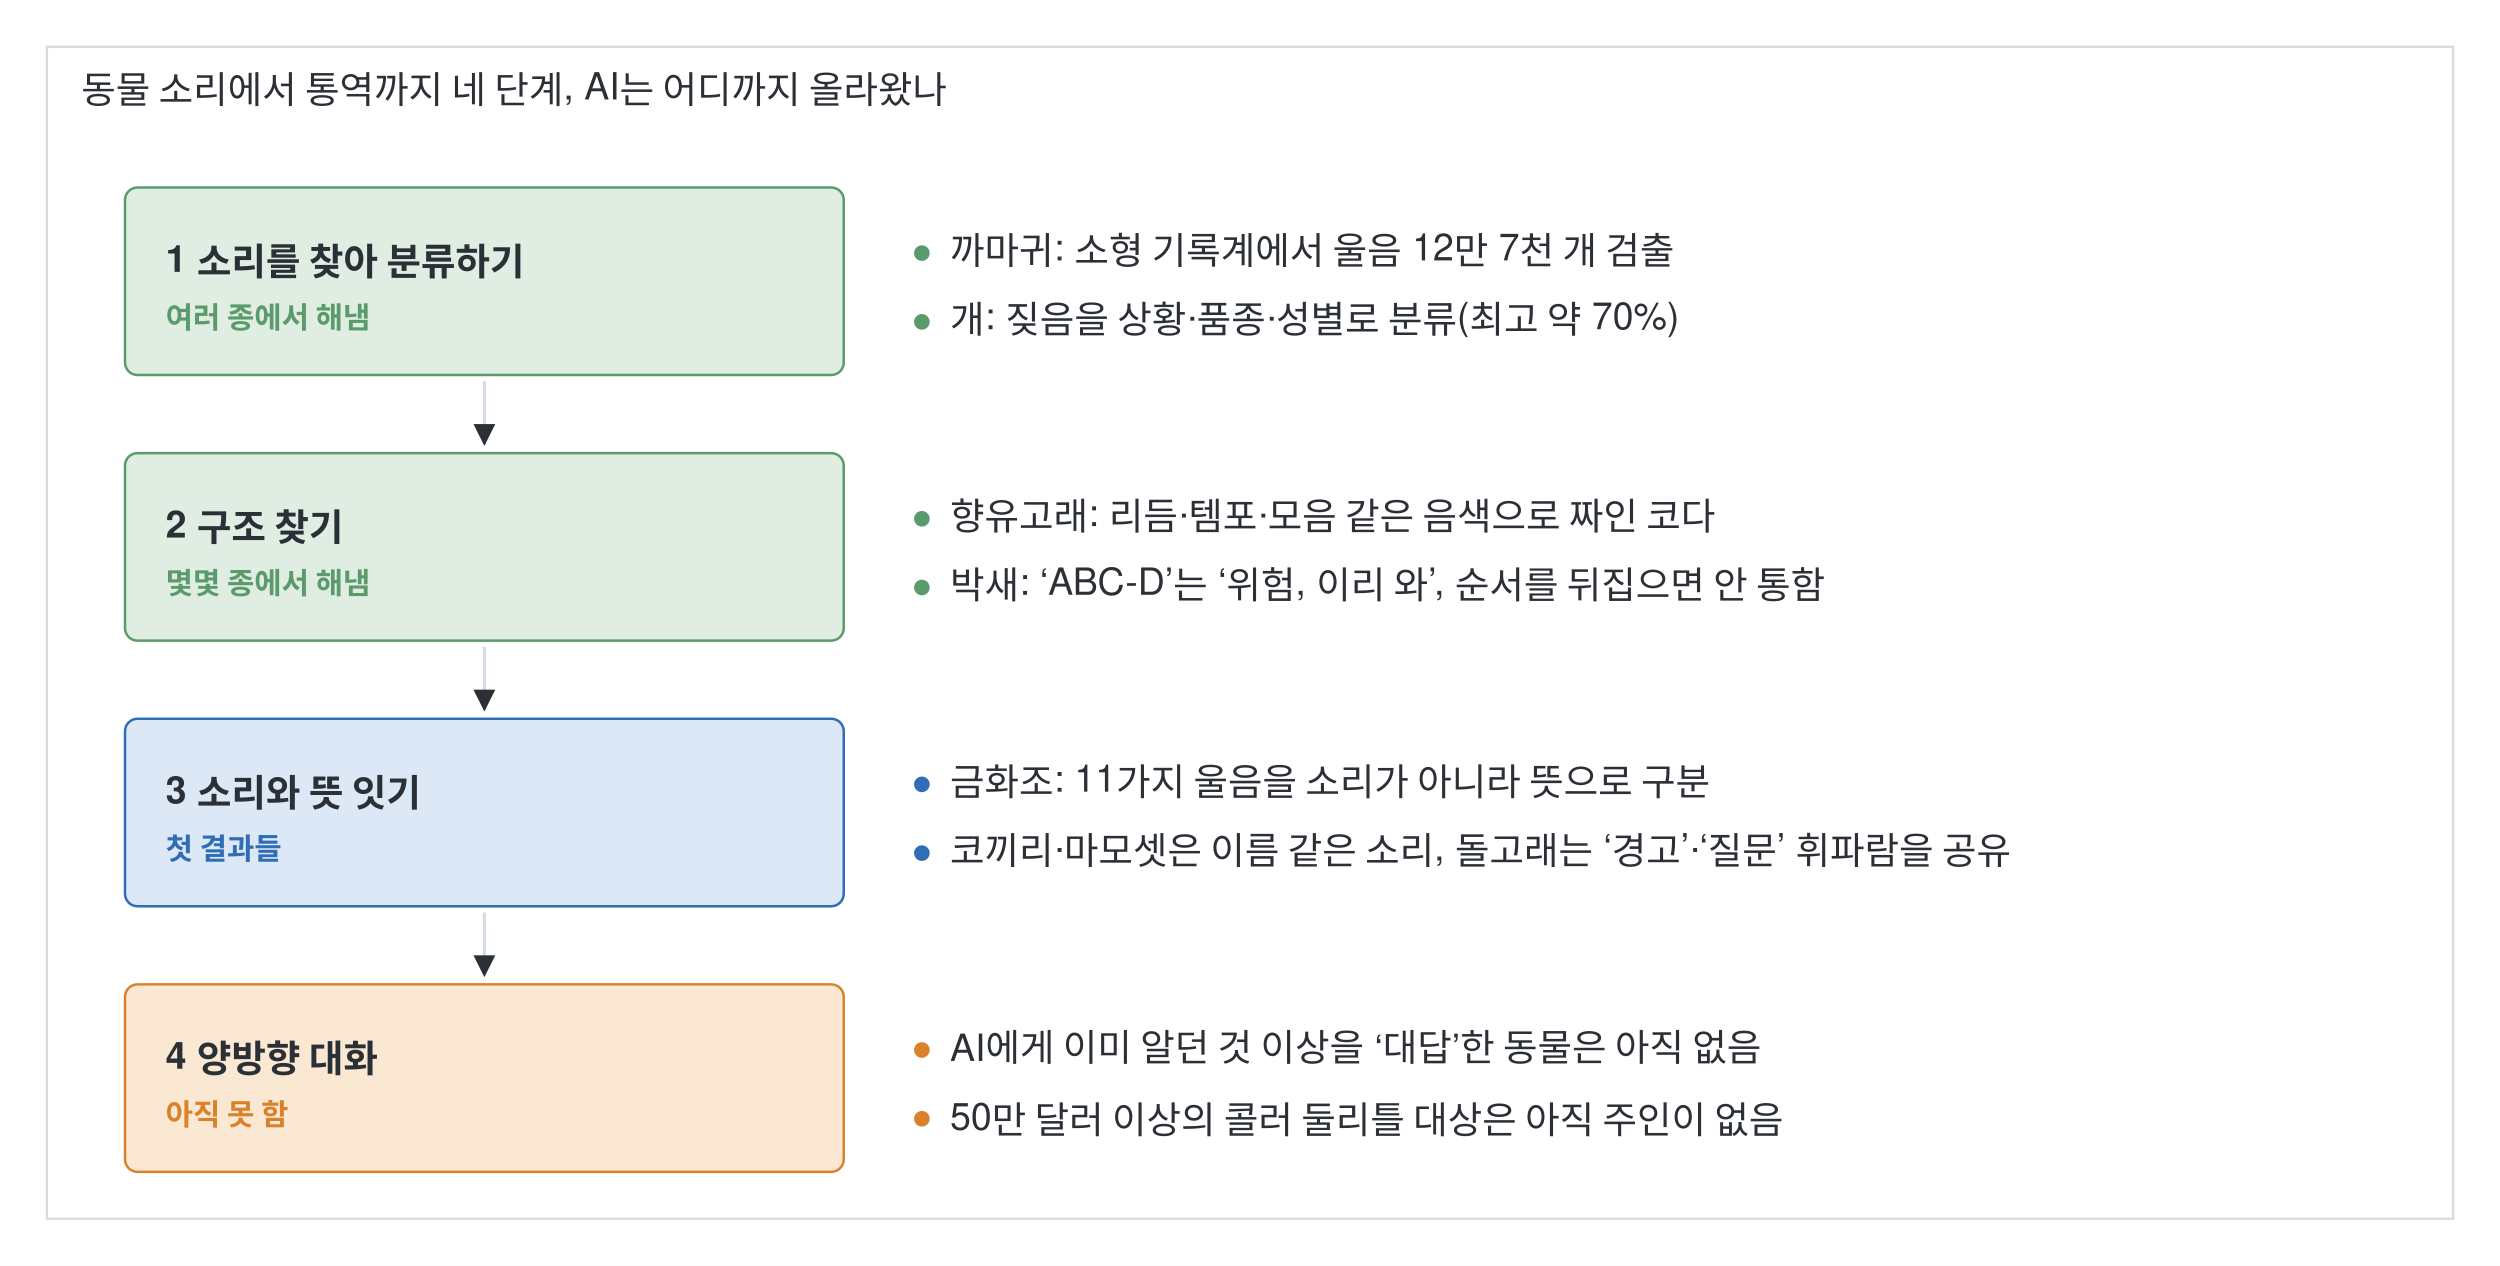
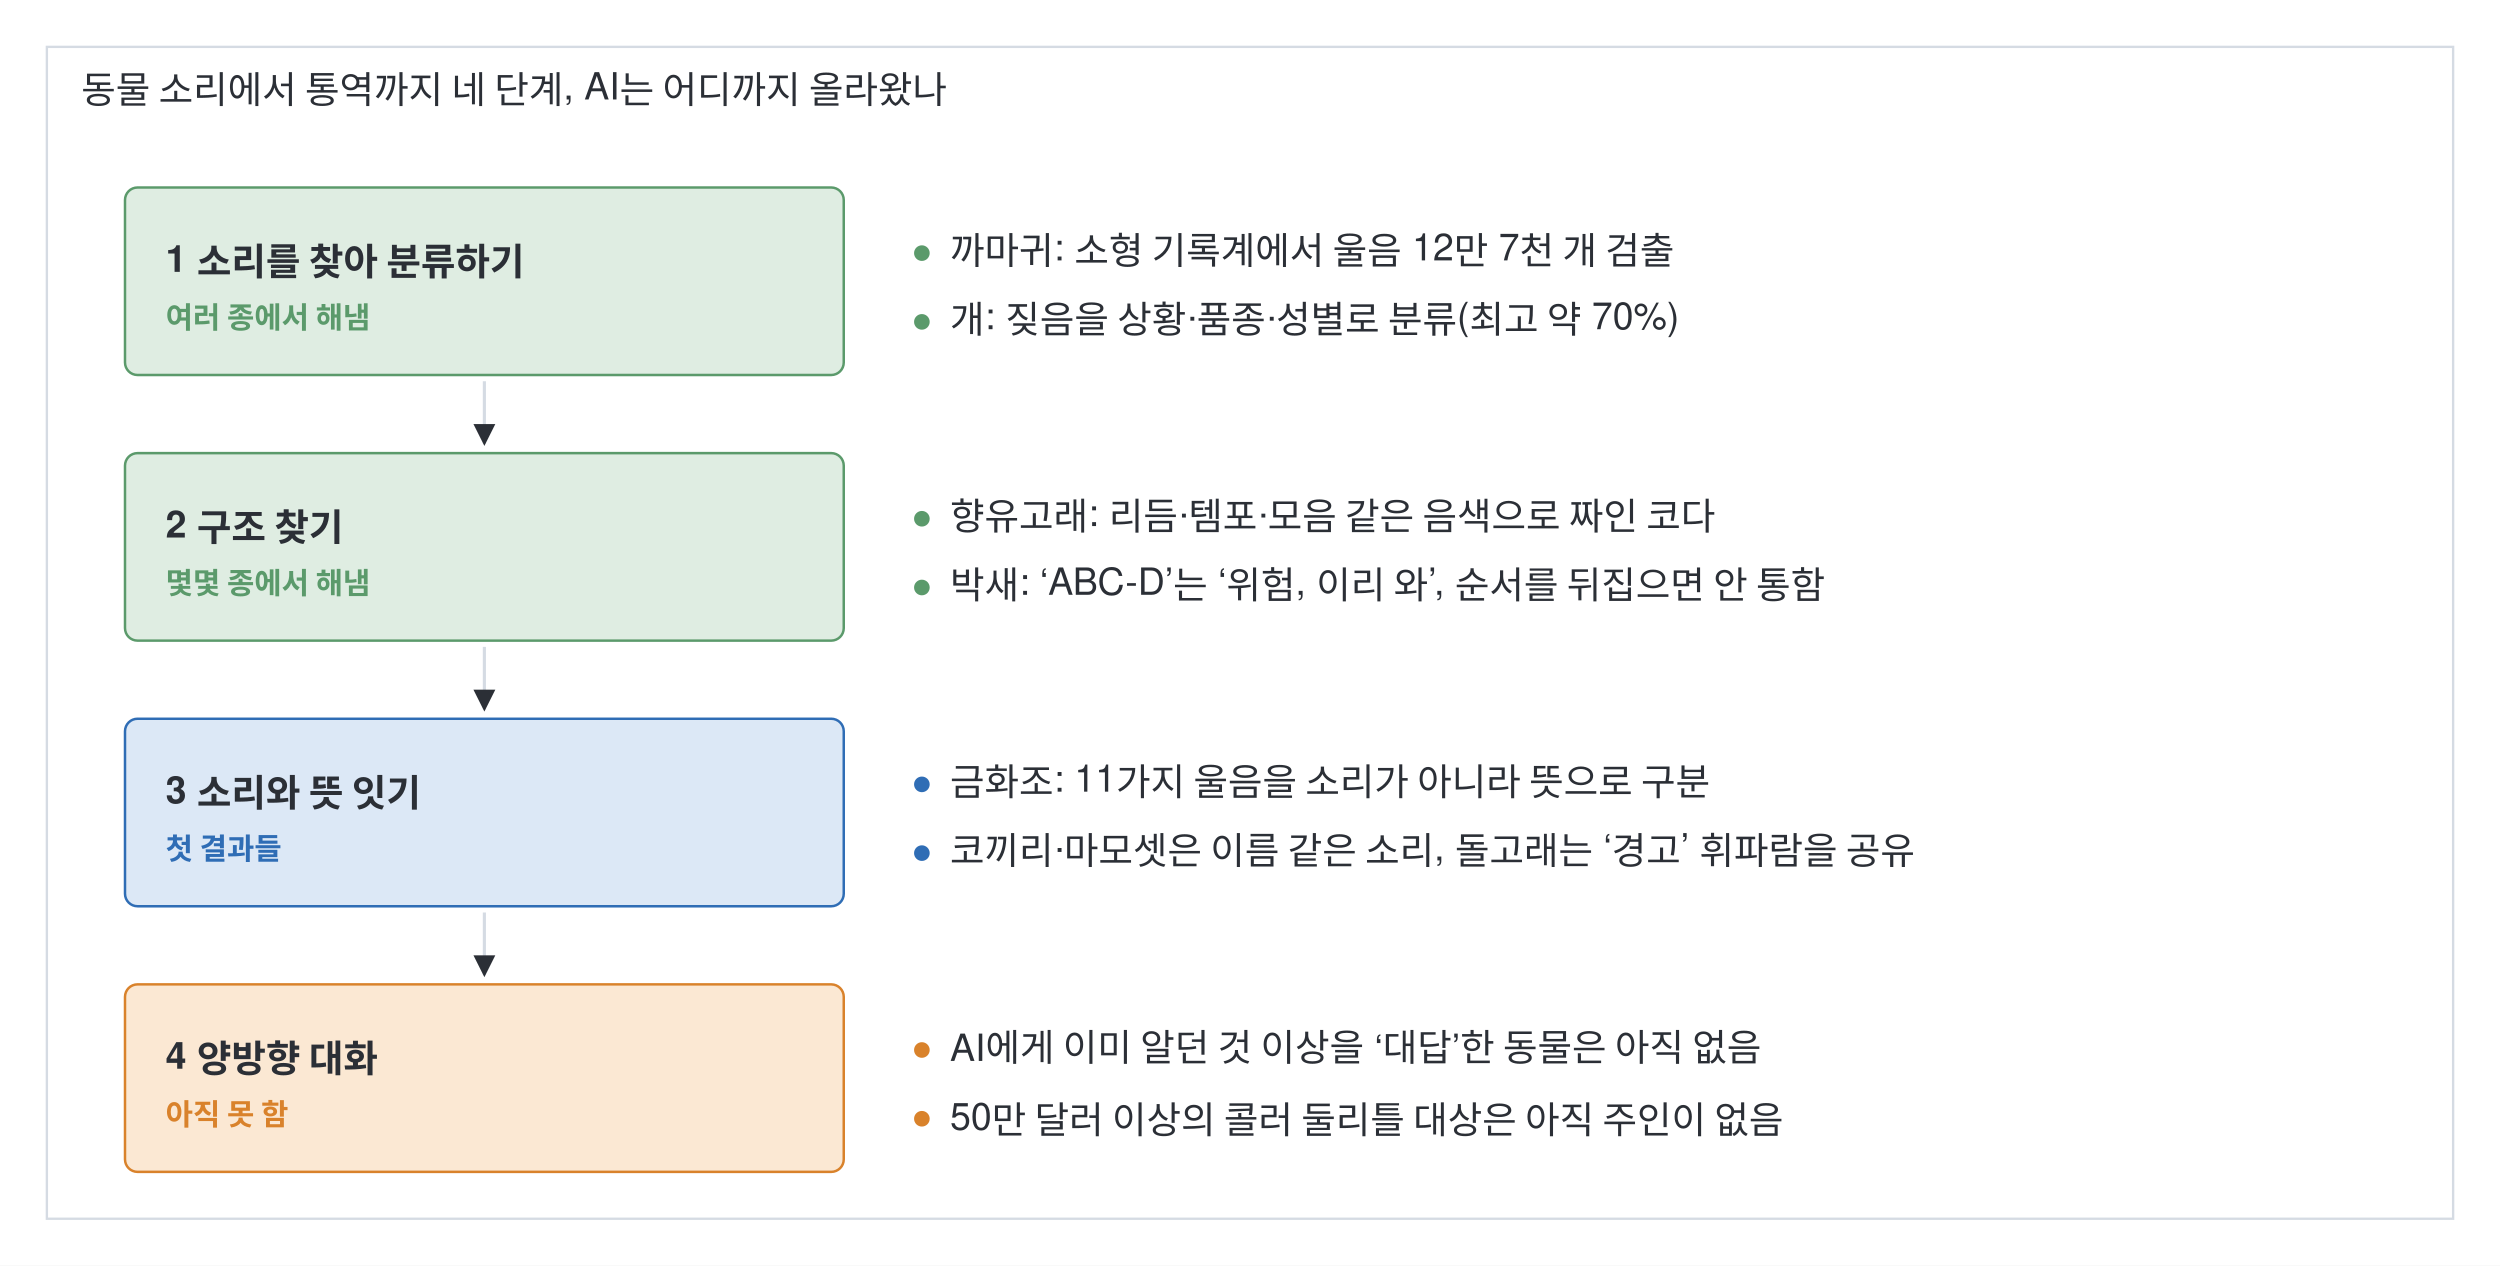
<svg xmlns="http://www.w3.org/2000/svg" viewBox="0 0 1600 810" width="1600" height="810" font-family="Helvetica Neue, Helvetica, Arial, Apple SD Gothic Neo, Malgun Gothic, Noto Sans KR, sans-serif">
  <defs>
    <marker id="ar" viewBox="0 0 10 10" refX="9" refY="5" markerWidth="7" markerHeight="7" orient="auto-start-reverse">
      <path d="M0 0 L10 5 L0 10 Z" fill="#2B2F36" />
    </marker>
    <marker id="arb" viewBox="0 0 10 10" refX="9" refY="5" markerWidth="7" markerHeight="7" orient="auto-start-reverse">
      <path d="M0 0 L10 5 L0 10 Z" fill="#2F6DB5" />
    </marker>
    <marker id="aro" viewBox="0 0 10 10" refX="9" refY="5" markerWidth="7" markerHeight="7" orient="auto-start-reverse">
      <path d="M0 0 L10 5 L0 10 Z" fill="#D9822B" />
    </marker>
  </defs>
  <rect width="1600" height="810" fill="#FFFFFF" />
  <rect x="30" y="30" width="1540" height="750" fill="#FFFFFF" stroke="#D5DBE3" stroke-width="1.5" />
  <text x="52" y="66" font-size="24" fill="#2B2F36" font-weight="400" text-anchor="start">동물 소리에서 통역까지 네 단계, AI는 어디까지 올라왔나</text>
  <rect x="80" y="120" width="460" height="120" rx="8" fill="#DFEDE2" stroke="#5B9A6B" stroke-width="1.6" />
  <text x="106" y="174" font-size="24" fill="#2B2F36" font-weight="600" text-anchor="start">1  소리를 찾아 분류하기</text>
  <text x="106" y="210" font-size="19" fill="#5B9A6B" font-weight="600" text-anchor="start">여러 종에서 해냄</text>
  <circle cx="590" cy="162" r="5" fill="#5B9A6B" />
  <text x="608" y="169" font-size="24" fill="#2B2F36" font-weight="400" text-anchor="start">까마귀: 소형 기록계에서 울음 12만 7천 개 검출</text>
  <circle cx="590" cy="206" r="5" fill="#5B9A6B" />
  <text x="608" y="213" font-size="24" fill="#2B2F36" font-weight="400" text-anchor="start">개: 짖음을 상황·품종·성별로 분류(최고 약 70%)</text>
  <line x1="310" y1="244" x2="310" y2="284" stroke="#D5DBE3" stroke-width="2" marker-end="url(#ar)" />
  <rect x="80" y="290" width="460" height="120" rx="8" fill="#DFEDE2" stroke="#5B9A6B" stroke-width="1.6" />
  <text x="106" y="344" font-size="24" fill="#2B2F36" font-weight="600" text-anchor="start">2  구조 찾기</text>
  <text x="106" y="380" font-size="19" fill="#5B9A6B" font-weight="600" text-anchor="start">몇몇 종에서 해냄</text>
  <circle cx="590" cy="332" r="5" fill="#5B9A6B" />
  <text x="608" y="339" font-size="24" fill="#2B2F36" font-weight="400" text-anchor="start">향유고래: 리듬·템포·모음 같은 음색으로 짜인 코다</text>
  <circle cx="590" cy="376" r="5" fill="#5B9A6B" />
  <text x="608" y="383" font-size="24" fill="#2B2F36" font-weight="400" text-anchor="start">박새: ‘ABC-D’는 ‘위험, 이리 와’, 순서를 뒤집으면 안 통함</text>
  <line x1="310" y1="414" x2="310" y2="454" stroke="#D5DBE3" stroke-width="2" marker-end="url(#ar)" />
  <rect x="80" y="460" width="460" height="120" rx="8" fill="#DCE8F6" stroke="#2F6DB5" stroke-width="1.6" />
  <text x="106" y="514" font-size="24" fill="#2B2F36" font-weight="600" text-anchor="start">3  소리와 뜻 잇기</text>
  <text x="106" y="550" font-size="19" fill="#2F6DB5" font-weight="600" text-anchor="start">첫 결과들</text>
  <circle cx="590" cy="502" r="5" fill="#2F6DB5" />
  <text x="608" y="509" font-size="24" fill="#2B2F36" font-weight="400" text-anchor="start">금화조: 11가지 울음을 소리가 아니라 뜻으로 구분</text>
  <circle cx="590" cy="546" r="5" fill="#2F6DB5" />
-   <text x="608" y="553" font-size="24" fill="#2B2F36" font-weight="400" text-anchor="start">코끼리·마모셋은 이름 같은 소리, 돌고래는 ‘경고’·‘질문’ 휘파람을 공유</text>
+   <text x="608" y="553" font-size="24" fill="#2B2F36" font-weight="400" text-anchor="start">코끼리·마모셋은 이름 같은 소리, 돌고래는 ‘경고’ 휘파람을 공유</text>
  <line x1="310" y1="584" x2="310" y2="624" stroke="#D5DBE3" stroke-width="2" marker-end="url(#ar)" />
  <rect x="80" y="630" width="460" height="120" rx="8" fill="#FBE8D3" stroke="#D9822B" stroke-width="1.6" />
  <text x="106" y="684" font-size="24" fill="#2B2F36" font-weight="600" text-anchor="start">4  양방향 대화</text>
  <text x="106" y="720" font-size="19" fill="#D9822B" font-weight="600" text-anchor="start">아직 못 함</text>
  <circle cx="590" cy="672" r="5" fill="#D9822B" />
  <text x="608" y="679" font-size="24" fill="#2B2F36" font-weight="400" text-anchor="start">AI에게 이미 알던 것 이상을 ‘대답’한 동물은 아직 없음</text>
  <circle cx="590" cy="716" r="5" fill="#D9822B" />
  <text x="608" y="723" font-size="24" fill="#2B2F36" font-weight="400" text-anchor="start">50만 달러 이상의 콜러 둘리틀 대상은 아직 주인이 없음</text>
</svg>
